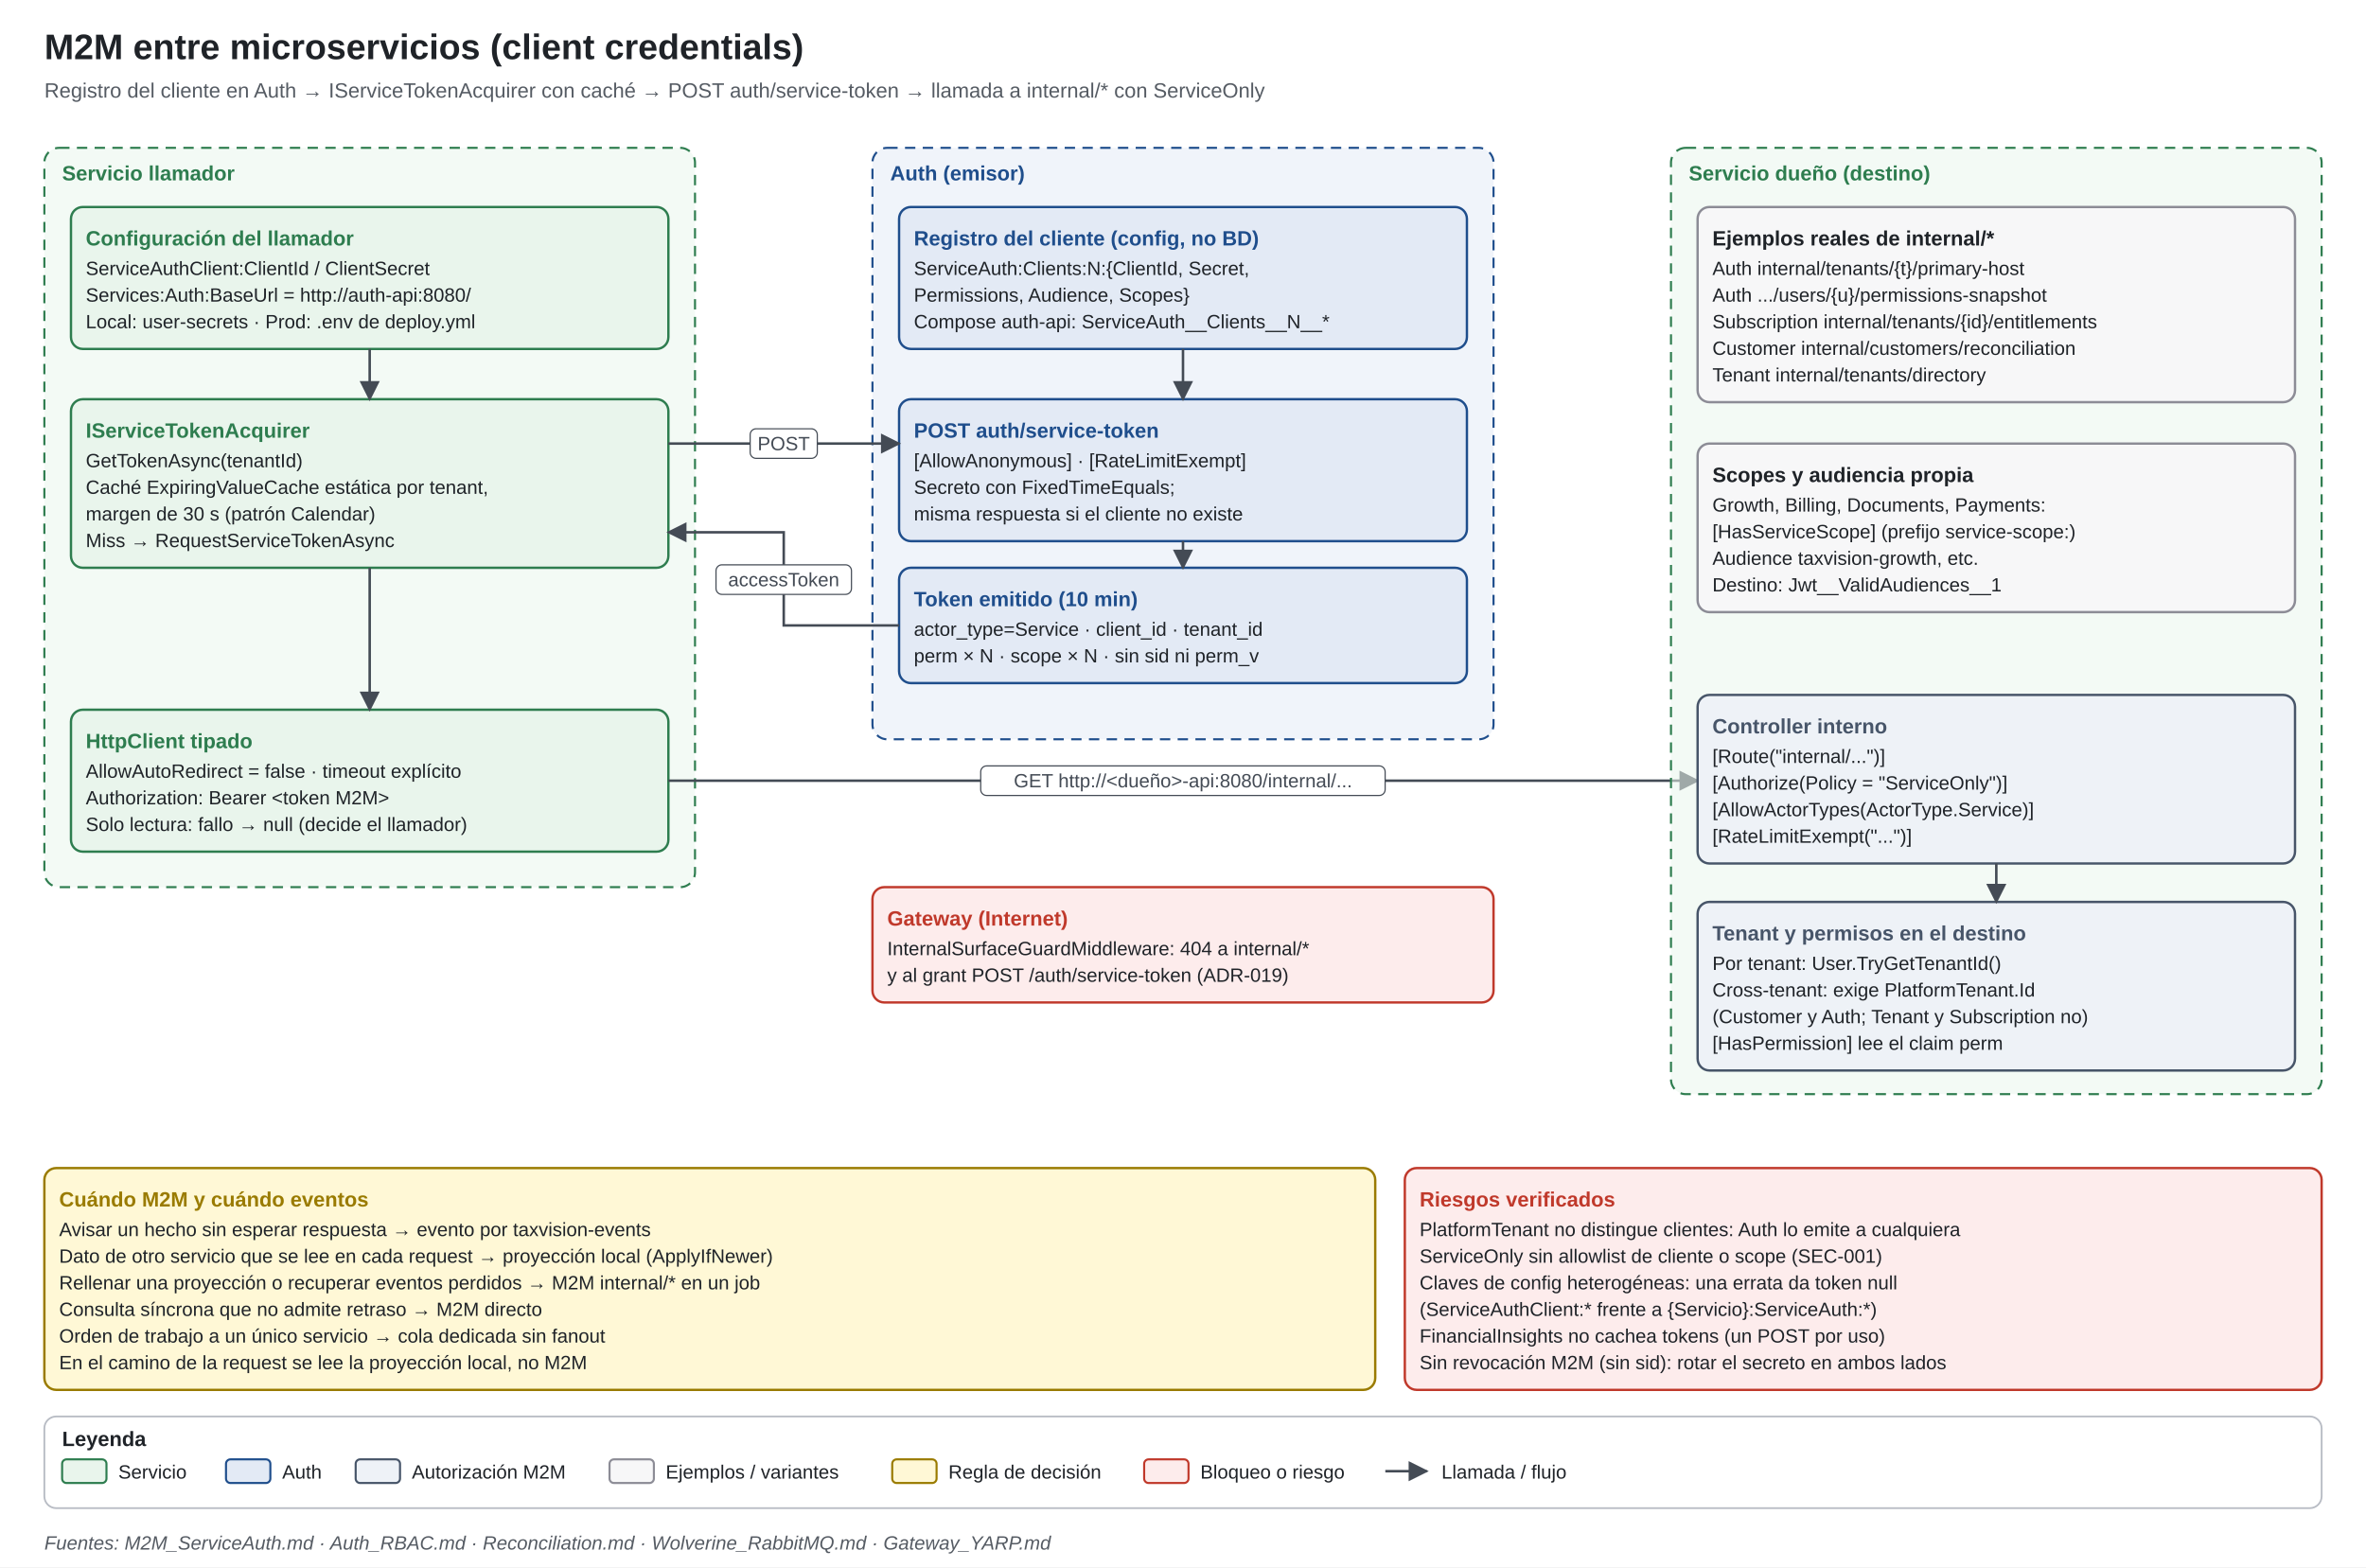
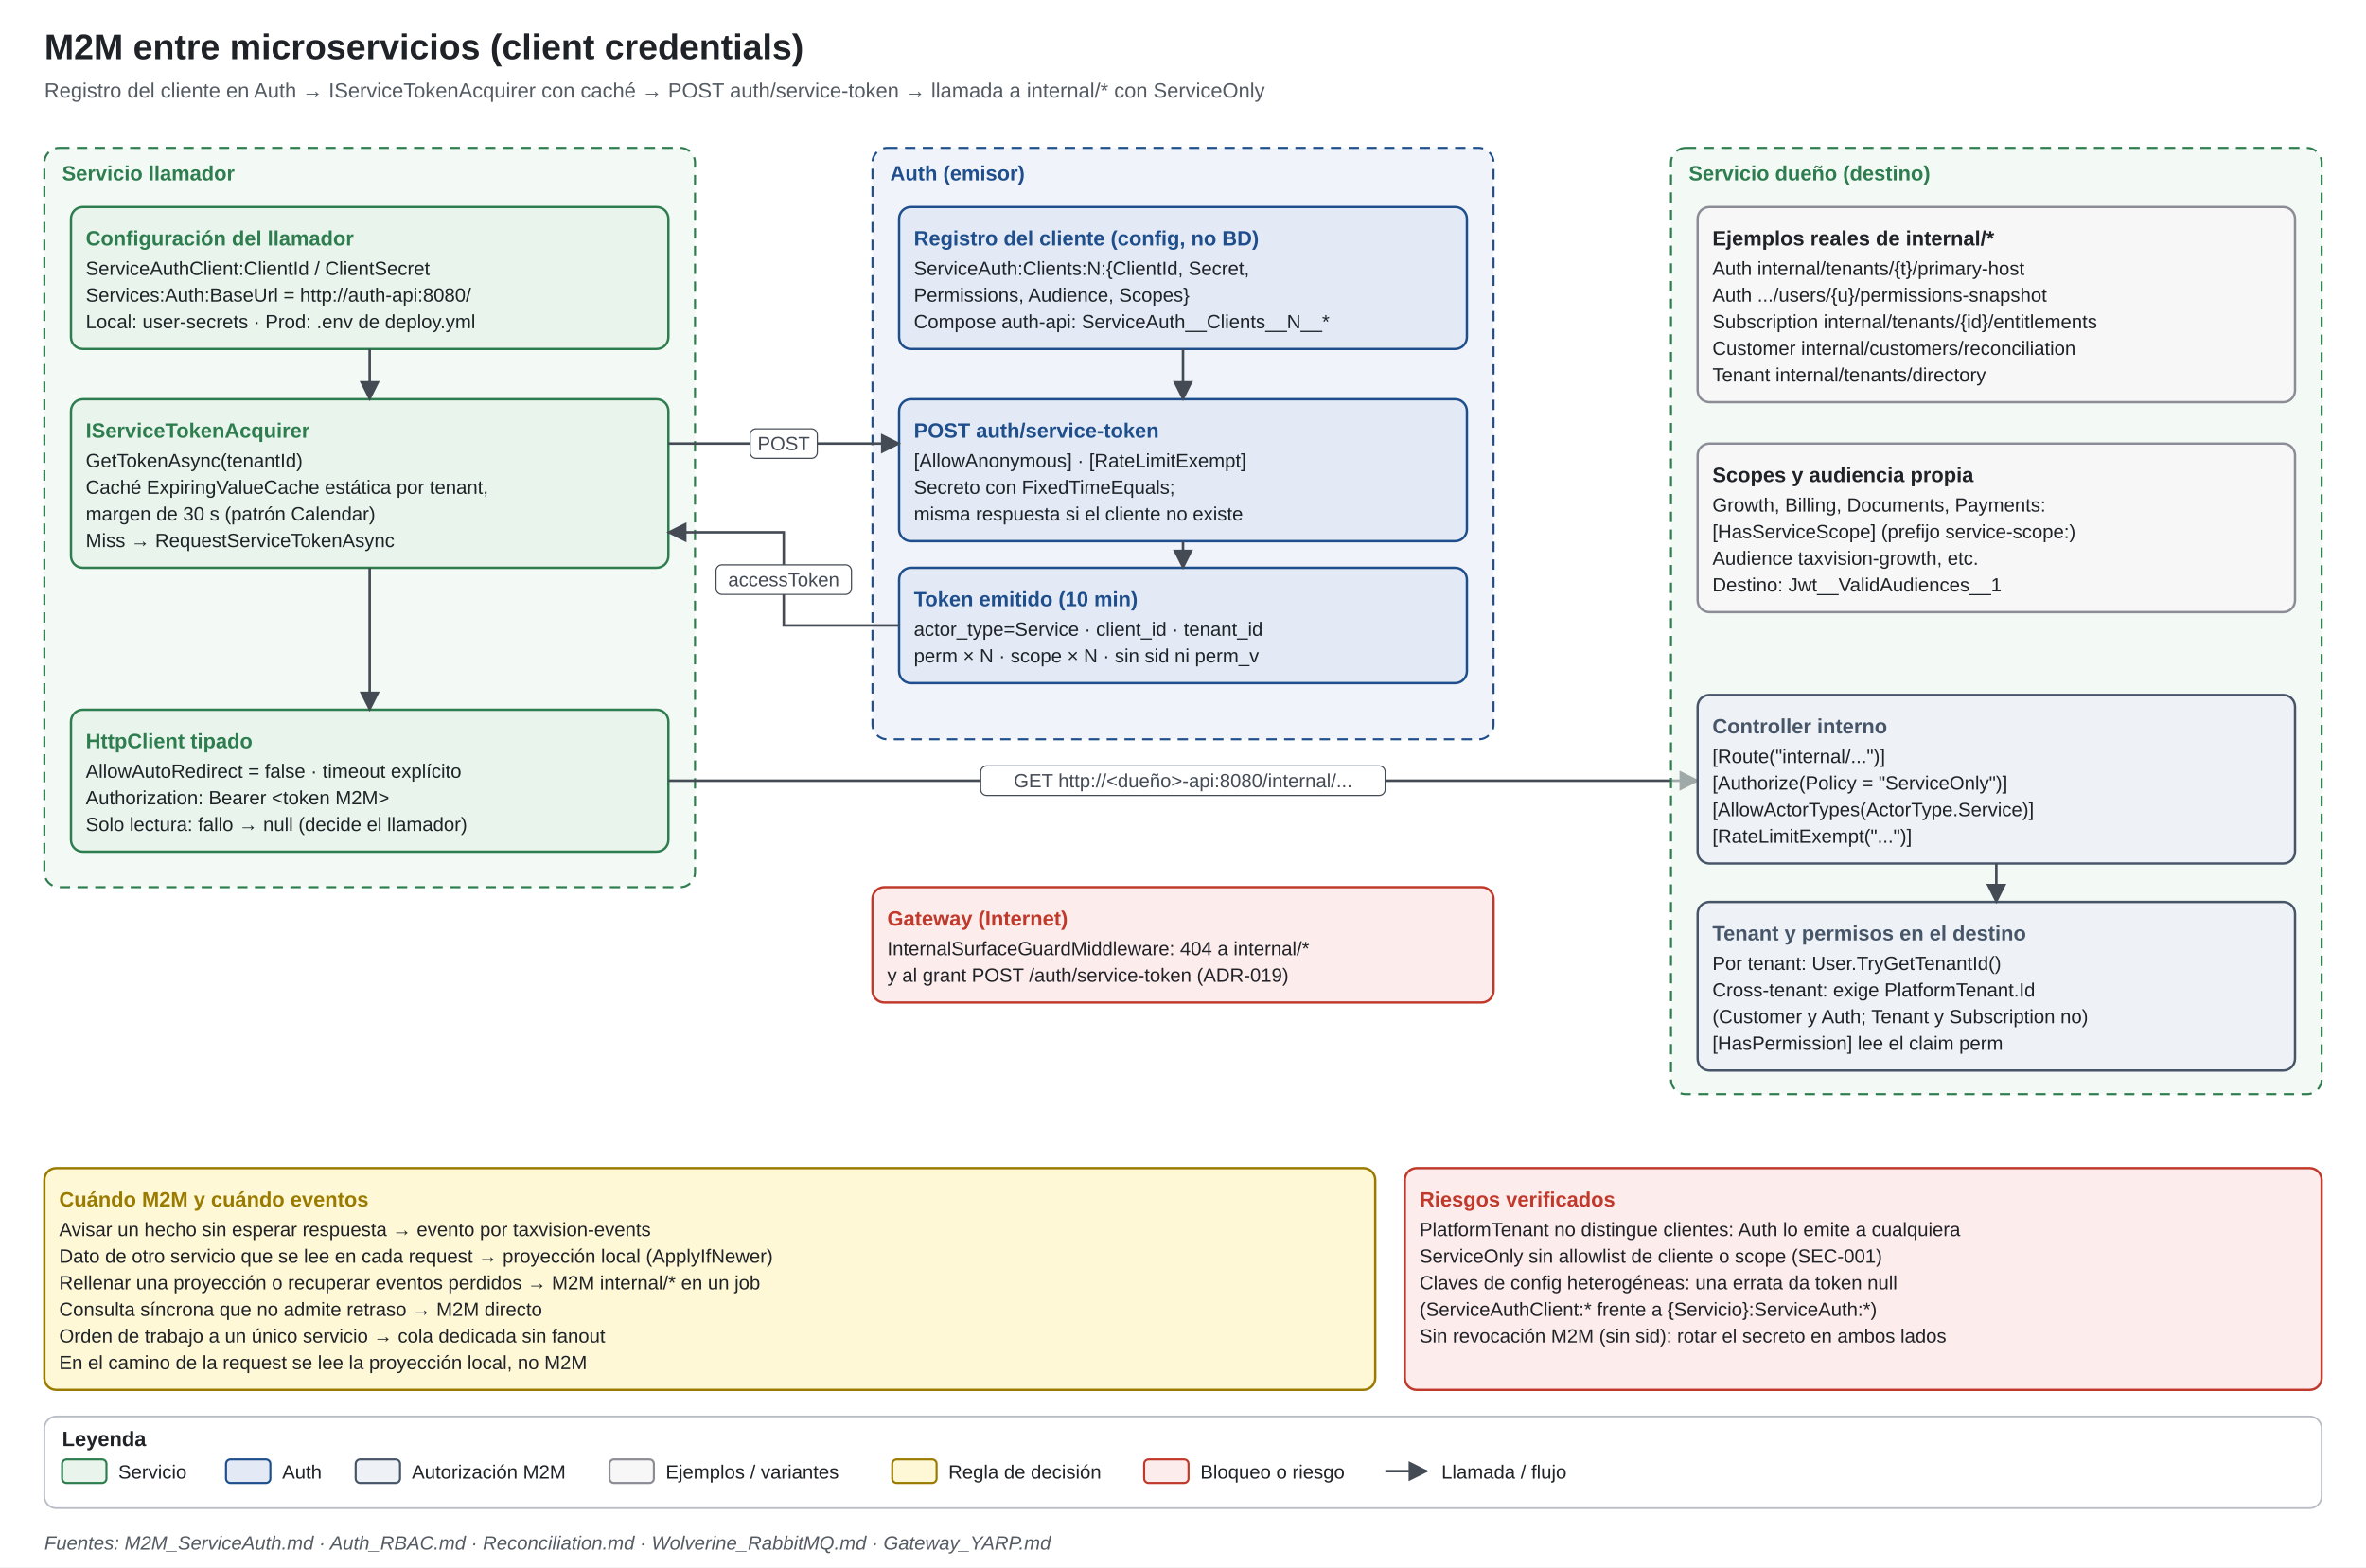
<svg xmlns="http://www.w3.org/2000/svg" viewBox="0 0 1600 1060" width="1600" height="1060" font-family="Segoe UI, Arial, sans-serif">
  <defs>
    <marker id="arr-dark" viewBox="0 0 10 10" refX="9" refY="5" markerWidth="8" markerHeight="8" orient="auto-start-reverse">
      <path d="M 0 0 L 10 5 L 0 10 z" fill="#444B55" />
    </marker>
    <marker id="arr-red" viewBox="0 0 10 10" refX="9" refY="5" markerWidth="8" markerHeight="8" orient="auto-start-reverse">
      <path d="M 0 0 L 10 5 L 0 10 z" fill="#C0392B" />
    </marker>
    <marker id="arr-purple" viewBox="0 0 10 10" refX="9" refY="5" markerWidth="8" markerHeight="8" orient="auto-start-reverse">
      <path d="M 0 0 L 10 5 L 0 10 z" fill="#7B4BA8" />
    </marker>
    <marker id="arr-green" viewBox="0 0 10 10" refX="9" refY="5" markerWidth="8" markerHeight="8" orient="auto-start-reverse">
      <path d="M 0 0 L 10 5 L 0 10 z" fill="#2E7D4F" />
    </marker>
    <marker id="arr-gray" viewBox="0 0 10 10" refX="9" refY="5" markerWidth="8" markerHeight="8" orient="auto-start-reverse">
      <path d="M 0 0 L 10 5 L 0 10 z" fill="#8C8C96" />
    </marker>
  </defs>
  <rect x="0" y="0" width="1600" height="1060" fill="#FFFFFF" />
  <text x="30" y="40" font-size="24" font-weight="700" fill="#1F2328">M2M entre microservicios (client credentials)</text>
  <text x="30" y="66" font-size="14" fill="#555B63">Registro del cliente en Auth → IServiceTokenAcquirer con caché → POST auth/service-token → llamada a internal/* con ServiceOnly</text>
  <rect x="30" y="100" width="440" height="500" rx="10" ry="10" fill="#E9F5EC" fill-opacity="0.55" stroke="#2E7D4F" stroke-width="1.4" stroke-dasharray="7 5" />
  <text x="42" y="122" font-size="14" font-weight="700" fill="#2E7D4F">Servicio llamador</text>
  <rect x="48" y="140" width="404" height="96" rx="8" ry="8" fill="#E9F5EC" stroke="#2E7D4F" stroke-width="1.6" />
  <text x="58.0" y="166.0" font-size="14" font-weight="700" fill="#2E7D4F" text-anchor="start">Configuración del llamador</text>
  <text x="58.0" y="186.0" font-size="13" fill="#1F2328" text-anchor="start">ServiceAuthClient:ClientId / ClientSecret</text>
  <text x="58.0" y="204.0" font-size="13" fill="#1F2328" text-anchor="start">Services:Auth:BaseUrl = http://auth-api:8080/</text>
  <text x="58.0" y="222.0" font-size="13" fill="#1F2328" text-anchor="start">Local: user-secrets · Prod: .env de deploy.yml</text>
  <rect x="48" y="270" width="404" height="114" rx="8" ry="8" fill="#E9F5EC" stroke="#2E7D4F" stroke-width="1.6" />
  <text x="58.0" y="296.0" font-size="14" font-weight="700" fill="#2E7D4F" text-anchor="start">IServiceTokenAcquirer</text>
  <text x="58.0" y="316.0" font-size="13" fill="#1F2328" text-anchor="start">GetTokenAsync(tenantId)</text>
  <text x="58.0" y="334.0" font-size="13" fill="#1F2328" text-anchor="start">Caché ExpiringValueCache estática por tenant,</text>
  <text x="58.0" y="352.0" font-size="13" fill="#1F2328" text-anchor="start">margen de 30 s (patrón Calendar)</text>
  <text x="58.0" y="370.0" font-size="13" fill="#1F2328" text-anchor="start">Miss → RequestServiceTokenAsync</text>
  <rect x="48" y="480" width="404" height="96" rx="8" ry="8" fill="#E9F5EC" stroke="#2E7D4F" stroke-width="1.6" />
  <text x="58.0" y="506.0" font-size="14" font-weight="700" fill="#2E7D4F" text-anchor="start">HttpClient tipado</text>
  <text x="58.0" y="526.0" font-size="13" fill="#1F2328" text-anchor="start">AllowAutoRedirect = false · timeout explícito</text>
  <text x="58.0" y="544.0" font-size="13" fill="#1F2328" text-anchor="start">Authorization: Bearer &lt;token M2M&gt;</text>
  <text x="58.0" y="562.0" font-size="13" fill="#1F2328" text-anchor="start">Solo lectura: fallo → null (decide el llamador)</text>
  <path d="M 250.0 236.0 L 250.0 270.0" fill="none" stroke="#444B55" stroke-width="1.7" marker-end="url(#arr-dark)" />
  <path d="M 250.0 384.0 L 250.0 480.0" fill="none" stroke="#444B55" stroke-width="1.7" marker-end="url(#arr-dark)" />
  <rect x="590" y="100" width="420" height="400" rx="10" ry="10" fill="#E3EAF5" fill-opacity="0.55" stroke="#1F4E8C" stroke-width="1.4" stroke-dasharray="7 5" />
  <text x="602" y="122" font-size="14" font-weight="700" fill="#1F4E8C">Auth (emisor)</text>
  <rect x="608" y="140" width="384" height="96" rx="8" ry="8" fill="#E3EAF5" stroke="#1F4E8C" stroke-width="1.6" />
  <text x="618.0" y="166.0" font-size="14" font-weight="700" fill="#1F4E8C" text-anchor="start">Registro del cliente (config, no BD)</text>
  <text x="618.0" y="186.0" font-size="13" fill="#1F2328" text-anchor="start">ServiceAuth:Clients:N:{ClientId, Secret,</text>
  <text x="618.0" y="204.0" font-size="13" fill="#1F2328" text-anchor="start">Permissions, Audience, Scopes}</text>
  <text x="618.0" y="222.0" font-size="13" fill="#1F2328" text-anchor="start">Compose auth-api: ServiceAuth__Clients__N__*</text>
  <rect x="608" y="270" width="384" height="96" rx="8" ry="8" fill="#E3EAF5" stroke="#1F4E8C" stroke-width="1.6" />
  <text x="618.0" y="296.0" font-size="14" font-weight="700" fill="#1F4E8C" text-anchor="start">POST auth/service-token</text>
  <text x="618.0" y="316.0" font-size="13" fill="#1F2328" text-anchor="start">[AllowAnonymous] · [RateLimitExempt]</text>
  <text x="618.0" y="334.0" font-size="13" fill="#1F2328" text-anchor="start">Secreto con FixedTimeEquals;</text>
  <text x="618.0" y="352.0" font-size="13" fill="#1F2328" text-anchor="start">misma respuesta si el cliente no existe</text>
  <rect x="608" y="384" width="384" height="78" rx="8" ry="8" fill="#E3EAF5" stroke="#1F4E8C" stroke-width="1.6" />
  <text x="618.0" y="410.0" font-size="14" font-weight="700" fill="#1F4E8C" text-anchor="start">Token emitido (10 min)</text>
  <text x="618.0" y="430.0" font-size="13" fill="#1F2328" text-anchor="start">actor_type=Service · client_id · tenant_id</text>
  <text x="618.0" y="448.0" font-size="13" fill="#1F2328" text-anchor="start">perm × N · scope × N · sin sid ni perm_v</text>
  <path d="M 800.0 236.0 L 800.0 270.0" fill="none" stroke="#444B55" stroke-width="1.7" marker-end="url(#arr-dark)" />
  <path d="M 800.0 366.0 L 800.0 384.0" fill="none" stroke="#444B55" stroke-width="1.7" marker-end="url(#arr-dark)" />
  <path d="M 452.0 300.0 L 608.0 300.0" fill="none" stroke="#444B55" stroke-width="1.7" marker-end="url(#arr-dark)" />
  <rect x="507.3" y="290.0" width="45.4" height="20" rx="4" fill="#FFFFFF" stroke="#444B55" stroke-width="0.8" />
  <text x="530.0" y="304.5" font-size="13" fill="#444B55" text-anchor="middle">POST</text>
  <path d="M 608.0 423.0 L 530.0 423.0 L 530.0 360.0 L 452.0 360.0" fill="none" stroke="#444B55" stroke-width="1.7" marker-end="url(#arr-dark)" />
  <rect x="484.2" y="382.0" width="91.6" height="20" rx="4" fill="#FFFFFF" stroke="#444B55" stroke-width="0.8" />
  <text x="530.0" y="396.5" font-size="13" fill="#444B55" text-anchor="middle">accessToken</text>
  <path d="M 452.0 528.0 L 1148.0 528.0" fill="none" stroke="#444B55" stroke-width="1.7" marker-end="url(#arr-dark)" />
  <rect x="663.2" y="518.0" width="273.5" height="20" rx="4" fill="#FFFFFF" stroke="#444B55" stroke-width="0.8" />
  <text x="800.0" y="532.5" font-size="13" fill="#444B55" text-anchor="middle">GET http://&lt;dueño&gt;-api:8080/internal/...</text>
  <rect x="1130" y="100" width="440" height="640" rx="10" ry="10" fill="#E9F5EC" fill-opacity="0.55" stroke="#2E7D4F" stroke-width="1.4" stroke-dasharray="7 5" />
  <text x="1142" y="122" font-size="14" font-weight="700" fill="#2E7D4F">Servicio dueño (destino)</text>
  <rect x="1148" y="140" width="404" height="132" rx="8" ry="8" fill="#F7F7F8" stroke="#8C8C96" stroke-width="1.6" />
  <text x="1158.0" y="166.0" font-size="14" font-weight="700" fill="#1F2328" text-anchor="start">Ejemplos reales de internal/*</text>
  <text x="1158.0" y="186.0" font-size="13" fill="#1F2328" text-anchor="start">Auth  internal/tenants/{t}/primary-host</text>
  <text x="1158.0" y="204.0" font-size="13" fill="#1F2328" text-anchor="start">Auth  .../users/{u}/permissions-snapshot</text>
  <text x="1158.0" y="222.0" font-size="13" fill="#1F2328" text-anchor="start">Subscription  internal/tenants/{id}/entitlements</text>
  <text x="1158.0" y="240.0" font-size="13" fill="#1F2328" text-anchor="start">Customer  internal/customers/reconciliation</text>
  <text x="1158.0" y="258.0" font-size="13" fill="#1F2328" text-anchor="start">Tenant  internal/tenants/directory</text>
  <rect x="1148" y="300" width="404" height="114" rx="8" ry="8" fill="#F7F7F8" stroke="#8C8C96" stroke-width="1.6" />
  <text x="1158.0" y="326.0" font-size="14" font-weight="700" fill="#1F2328" text-anchor="start">Scopes y audiencia propia</text>
  <text x="1158.0" y="346.0" font-size="13" fill="#1F2328" text-anchor="start">Growth, Billing, Documents, Payments:</text>
  <text x="1158.0" y="364.0" font-size="13" fill="#1F2328" text-anchor="start">[HasServiceScope] (prefijo service-scope:)</text>
  <text x="1158.0" y="382.0" font-size="13" fill="#1F2328" text-anchor="start">Audience taxvision-growth, etc.</text>
  <text x="1158.0" y="400.0" font-size="13" fill="#1F2328" text-anchor="start">Destino: Jwt__ValidAudiences__1</text>
  <rect x="1148" y="470" width="404" height="114" rx="8" ry="8" fill="#EEF2F7" stroke="#475569" stroke-width="1.6" />
  <text x="1158.0" y="496.0" font-size="14" font-weight="700" fill="#475569" text-anchor="start">Controller interno</text>
  <text x="1158.0" y="516.0" font-size="13" fill="#1F2328" text-anchor="start">[Route("internal/...")]</text>
  <text x="1158.0" y="534.0" font-size="13" fill="#1F2328" text-anchor="start">[Authorize(Policy = "ServiceOnly")]</text>
  <text x="1158.0" y="552.0" font-size="13" fill="#1F2328" text-anchor="start">[AllowActorTypes(ActorType.Service)]</text>
  <text x="1158.0" y="570.0" font-size="13" fill="#1F2328" text-anchor="start">[RateLimitExempt("...")]</text>
  <rect x="1148" y="610" width="404" height="114" rx="8" ry="8" fill="#EEF2F7" stroke="#475569" stroke-width="1.6" />
  <text x="1158.0" y="636.0" font-size="14" font-weight="700" fill="#475569" text-anchor="start">Tenant y permisos en el destino</text>
  <text x="1158.0" y="656.0" font-size="13" fill="#1F2328" text-anchor="start">Por tenant: User.TryGetTenantId()</text>
  <text x="1158.0" y="674.0" font-size="13" fill="#1F2328" text-anchor="start">Cross-tenant: exige PlatformTenant.Id</text>
  <text x="1158.0" y="692.0" font-size="13" fill="#1F2328" text-anchor="start">(Customer y Auth; Tenant y Subscription no)</text>
  <text x="1158.0" y="710.0" font-size="13" fill="#1F2328" text-anchor="start">[HasPermission] lee el claim perm</text>
  <path d="M 1350.0 584.0 L 1350.0 610.0" fill="none" stroke="#444B55" stroke-width="1.7" marker-end="url(#arr-dark)" />
  <rect x="590" y="600" width="420" height="78" rx="8" ry="8" fill="#FDECEC" stroke="#C0392B" stroke-width="1.6" />
  <text x="600.0" y="626.0" font-size="14" font-weight="700" fill="#C0392B" text-anchor="start">Gateway (Internet)</text>
  <text x="600.0" y="646.0" font-size="13" fill="#1F2328" text-anchor="start">InternalSurfaceGuardMiddleware: 404 a internal/*</text>
  <text x="600.0" y="664.0" font-size="13" fill="#1F2328" text-anchor="start">y al grant POST /auth/service-token (ADR-019)</text>
  <rect x="30" y="790" width="900" height="150" rx="8" ry="8" fill="#FFF8D6" stroke="#9A7B00" stroke-width="1.6" />
  <text x="40.0" y="816.0" font-size="14" font-weight="700" fill="#9A7B00" text-anchor="start">Cuándo M2M y cuándo eventos</text>
  <text x="40.0" y="836.0" font-size="13" fill="#1F2328" text-anchor="start">Avisar un hecho sin esperar respuesta → evento por taxvision-events</text>
  <text x="40.0" y="854.0" font-size="13" fill="#1F2328" text-anchor="start">Dato de otro servicio que se lee en cada request → proyección local (ApplyIfNewer)</text>
  <text x="40.0" y="872.0" font-size="13" fill="#1F2328" text-anchor="start">Rellenar una proyección o recuperar eventos perdidos → M2M internal/* en un job</text>
  <text x="40.0" y="890.0" font-size="13" fill="#1F2328" text-anchor="start">Consulta síncrona que no admite retraso → M2M directo</text>
  <text x="40.0" y="908.0" font-size="13" fill="#1F2328" text-anchor="start">Orden de trabajo a un único servicio → cola dedicada sin fanout</text>
  <text x="40.0" y="926.0" font-size="13" fill="#1F2328" text-anchor="start">En el camino de la request se lee la proyección local, no M2M</text>
  <rect x="950" y="790" width="620" height="150" rx="8" ry="8" fill="#FDECEC" stroke="#C0392B" stroke-width="1.6" />
  <text x="960.0" y="816.0" font-size="14" font-weight="700" fill="#C0392B" text-anchor="start">Riesgos verificados</text>
  <text x="960.0" y="836.0" font-size="13" fill="#1F2328" text-anchor="start">PlatformTenant no distingue clientes: Auth lo emite a cualquiera</text>
  <text x="960.0" y="854.0" font-size="13" fill="#1F2328" text-anchor="start">ServiceOnly sin allowlist de cliente o scope (SEC-001)</text>
  <text x="960.0" y="872.0" font-size="13" fill="#1F2328" text-anchor="start">Claves de config heterogéneas: una errata da token null</text>
  <text x="960.0" y="890.0" font-size="13" fill="#1F2328" text-anchor="start">(ServiceAuthClient:* frente a {Servicio}:ServiceAuth:*)</text>
-   <text x="960.0" y="908.0" font-size="13" fill="#1F2328" text-anchor="start">FinancialInsights no cachea tokens (un POST por uso)</text>
-   <text x="960.0" y="926.0" font-size="13" fill="#1F2328" text-anchor="start">Sin revocación M2M (sin sid): rotar el secreto en ambos lados</text>
+   <text x="960.0" y="908.0" font-size="13" fill="#1F2328" text-anchor="start">Sin revocación M2M (sin sid): rotar el secreto en ambos lados</text>
  <rect x="30" y="958" width="1540" height="62" rx="8" fill="#FFFFFF" stroke="#B8BCC4" stroke-width="1.2" />
  <text x="42" y="978" font-size="14" font-weight="700" fill="#1F2328">Leyenda</text>
  <rect x="42" y="987" width="30" height="16" rx="3" fill="#E9F5EC" stroke="#2E7D4F" stroke-width="1.4" />
  <text x="80" y="1000" font-size="13" fill="#1F2328">Servicio</text>
  <rect x="152.83" y="987" width="30" height="16" rx="3" fill="#E3EAF5" stroke="#1F4E8C" stroke-width="1.4" />
  <text x="190.83" y="1000" font-size="13" fill="#1F2328">Auth</text>
  <rect x="240.52" y="987" width="30" height="16" rx="3" fill="#EEF2F7" stroke="#475569" stroke-width="1.4" />
  <text x="278.52" y="1000" font-size="13" fill="#1F2328">Autorización M2M</text>
  <rect x="412.19" y="987" width="30" height="16" rx="3" fill="#F7F7F8" stroke="#8C8C96" stroke-width="1.4" />
  <text x="450.19" y="1000" font-size="13" fill="#1F2328">Ejemplos / variantes</text>
  <rect x="603.36" y="987" width="30" height="16" rx="3" fill="#FFF8D6" stroke="#9A7B00" stroke-width="1.4" />
  <text x="641.36" y="1000" font-size="13" fill="#1F2328">Regla de decisión</text>
  <rect x="773.73" y="987" width="30" height="16" rx="3" fill="#FDECEC" stroke="#C0392B" stroke-width="1.4" />
  <text x="811.73" y="1000" font-size="13" fill="#1F2328">Bloqueo o riesgo</text>
  <path d="M 936.82 995 L 964.82 995" stroke="#444B55" stroke-width="1.7" marker-end="url(#arr-dark)" />
  <text x="974.82" y="1000" font-size="13" fill="#1F2328">Llamada / flujo</text>
  <text x="30" y="1048" font-size="13" fill="#555B63" font-style="italic">Fuentes: M2M_ServiceAuth.md · Auth_RBAC.md · Reconciliation.md · Wolverine_RabbitMQ.md · Gateway_YARP.md</text>
</svg>
